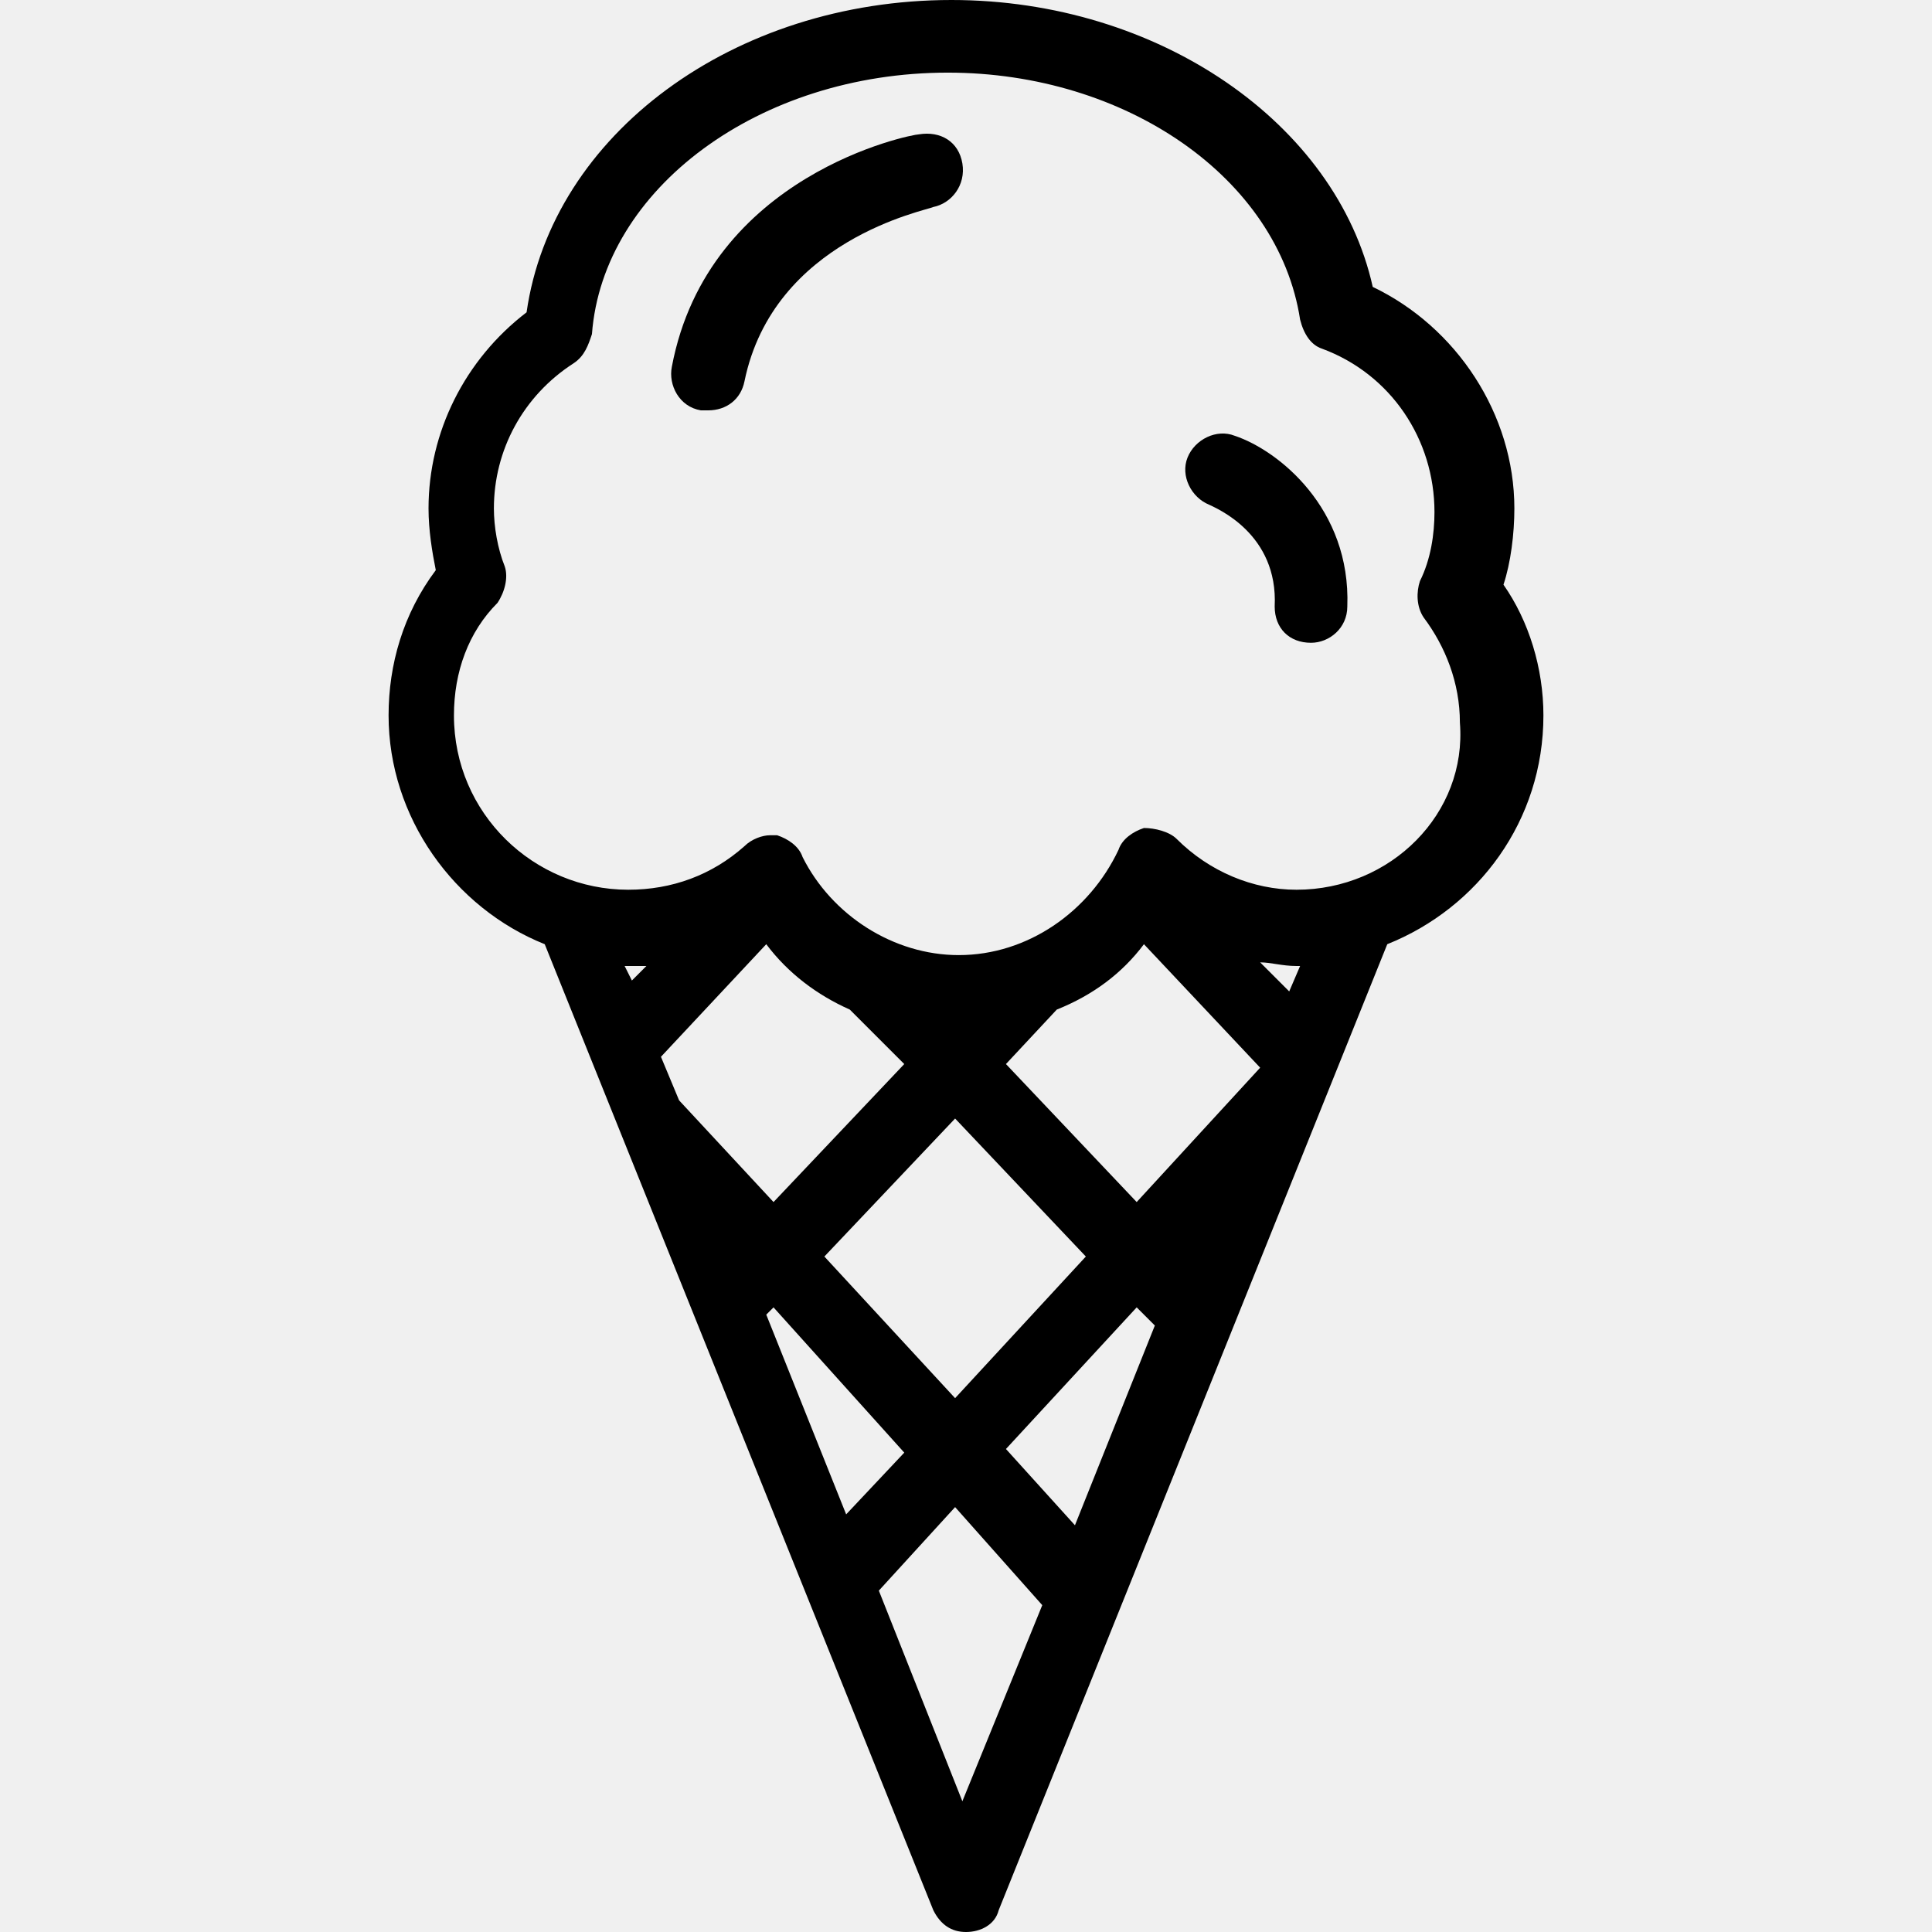
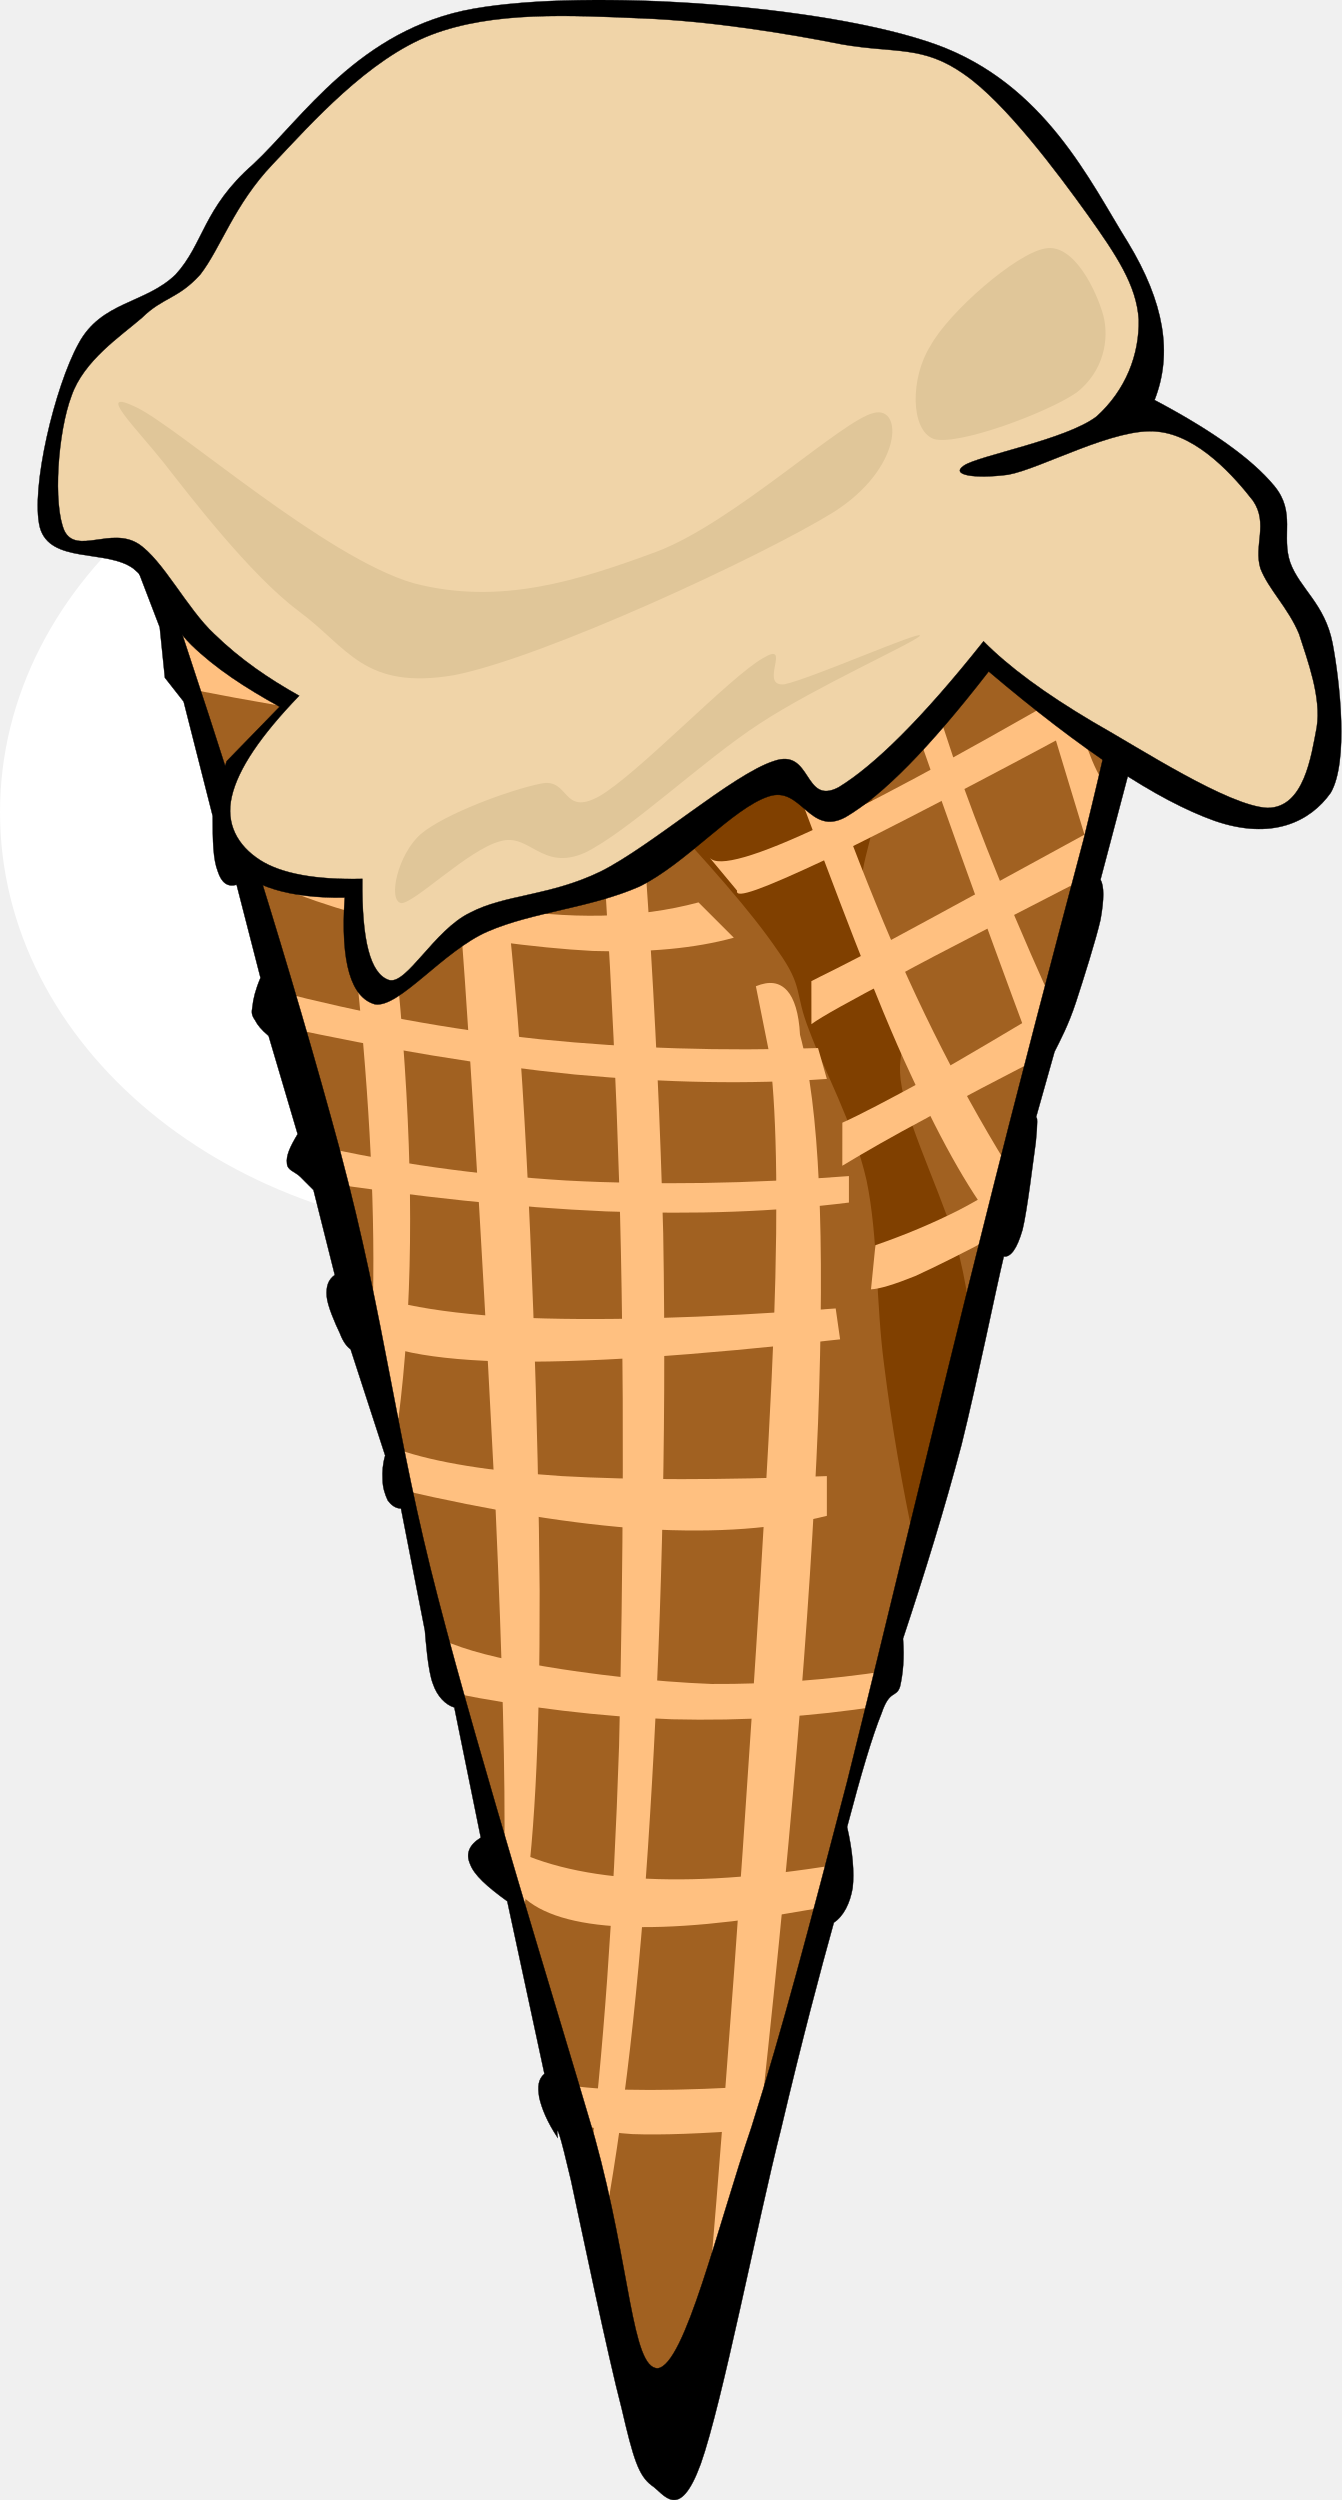
- <svg xmlns="http://www.w3.org/2000/svg" version="1.1" id="Capa_1" x="0px" y="0px" viewBox="0 0 425.6 425.6" style="enable-background:new 0 0 425.6 425.6;" xml:space="preserve">
-   <g>
-     <g>
-       <path d="M331.2,128.8c1.6-4.8,2.4-11.2,2.4-16.8c0-20.8-12.8-40-31.2-48.8c-8-36-47.2-63.2-92.8-63.2c-48,0-88,29.6-93.6,68.8    C102.4,79.2,94.4,95.2,94.4,112c0,4.8,0.8,9.6,1.6,13.6c-7.2,9.6-10.4,20.8-10.4,32C85.6,180,100,200,120,208l85.6,212.8    c1.6,3.2,4,4.8,7.2,4.8s6.4-1.6,7.2-4.8L305.6,208c20-8,34.4-27.2,34.4-50.4C340,147.2,336.8,136.8,331.2,128.8z M139.2,216    l-1.6-3.2h0.8c1.6,0,2.4,0,4,0L139.2,216z M145.6,232.8l23.2-24.8c4.8,6.4,11.2,11.2,18.4,14.4l12,12l-28.8,30.4l-20.8-22.4    L145.6,232.8z M210.4,246.4l28.8,30.4L210.4,308l-28.8-31.2L210.4,246.4z M168.8,289.6l1.6-1.6l28.8,32l-12.8,13.6L168.8,289.6z     M212,396.8l-18.4-46.4l16.8-18.4l19.2,21.6L212,396.8z M236.8,336l-15.2-16.8l28.8-31.2l4,4L236.8,336z M250.4,264.8l-28.8-30.4    l11.2-12c8-3.2,14.4-8,19.2-14.4l25.6,27.2L250.4,264.8z M284,218.4l-6.4-6.4c2.4,0,4.8,0.8,8,0.8h0.8L284,218.4z M285.6,196    c-9.6,0-19.2-4-26.4-11.2c-1.6-1.6-4.8-2.4-7.2-2.4c-2.4,0.8-4.8,2.4-5.6,4.8c-6.4,13.6-20,23.2-35.2,23.2    c-14.4,0-28-8.8-34.4-21.6c-0.8-2.4-3.2-4-5.6-4.8c-0.8,0-0.8,0-1.6,0c-1.6,0-4,0.8-5.6,2.4c-7.2,6.4-16,9.6-25.6,9.6    c-20.8,0-38.4-16.8-38.4-38.4c0-9.6,3.2-18.4,9.6-24.8c1.6-2.4,2.4-5.6,1.6-8c-1.6-4-2.4-8.8-2.4-12.8c0-12.8,6.4-24.8,17.6-32    c2.4-1.6,3.2-4,4-6.4c2.4-32,36.8-57.6,78.4-57.6c39.2,0,72.8,23.2,77.6,54.4c0.8,3.2,2.4,5.6,4.8,6.4c15.2,5.6,24.8,20,24.8,36    c0,4.8-0.8,10.4-3.2,15.2c-0.8,2.4-0.8,5.6,0.8,8c4.8,6.4,8,14.4,8,23.2C323.2,179.2,306.4,196,285.6,196z" />
+ <svg xmlns="http://www.w3.org/2000/svg" space="preserve" viewBox="0 0 131.299 244.72" enable-background="new 0 0 131.299 244.72" overflow="visible">
+   <g id="Layer_1">
+     <g clip-rule="evenodd" fill-rule="evenodd">
+       <path d="m50.076 38.039c27.642 0 50.076 18.58 50.076 41.472s-22.434 41.472-50.076 41.472-50.074-18.58-50.074-41.469 22.434-41.472 50.076-41.472" fill="#FFFFFF" />
+       <path d="m65.424 243.49l49.32-188.64-99.108-0.36 49.792 189z" stroke="#000000" stroke-miterlimit="10" stroke-width=".036" fill="#A16121" />
+       <path d="m63.624 78.398c-0.468-5.112-0.036-8.964 1.296-11.7 1.332-2.844 4.464-5.904 6.479-4.752 1.765 1.116 2.376 8.892 4.752 11.664 2.269 2.628 7.668 1.908 9.108 4.356 1.26 2.304-1.476 6.588-0.864 9.936 0.648 3.276 3.996 6.768 4.752 9.936 0.54 3.024-1.691 4.428-0.863 8.64 0.72 4.212 4.535 11.772 5.615 16.416 1.08 4.5 1.368 7.813 0.864 10.368l-5.184 18.144c-1.261-5.939-2.269-11.664-3.024-17.712-0.828-6.191-0.576-12.563-1.728-18.144-1.261-5.58-4.248-10.944-5.616-14.688-1.477-3.708-0.504-4.176-3.061-7.776-2.627-3.86-6.802-8.575-12.526-14.696z" fill="#804000" />
+       <path d="m41.16 55.035c1.332 7.74 2.628 19.044 3.888 34.596 1.188 15.552 2.664 42.3 3.456 57.888 0.684 15.408 0.972 26.604 0.864 34.164l1.728 6.48c1.188-6.984 1.764-17.604 1.728-32.437-0.108-15.084-0.828-39.132-2.16-56.16-1.404-17.064-3.42-31.68-6.048-44.964-1.152 0.151-2.304 0.295-3.456 0.439z" fill="#FFC080" />
+       <path d="m28.632 54.17c2.988 16.164 5.148 30.384 6.48 43.236 1.26 12.78 1.692 23.724 1.296 33.264l2.592 8.21c1.368-10.692 1.512-22.896 0.432-37.152-1.08-14.4-3.384-30.024-6.912-47.988-1.296 0.141-2.592 0.284-3.888 0.428z" fill="#FFC080" />
+       <path d="m57.144 59.787c1.728 18.828 2.88 37.044 3.456 55.764 0.576 18.647 0.396 38.808 0 55.332-0.54 16.416-1.548 30.204-3.024 42.336l1.296 6.048c2.16-11.412 3.744-24.912 4.752-41.472 1.044-16.668 1.656-36.288 1.296-57.061-0.54-20.813-1.98-42.63-4.32-66.57-1.152 1.872-2.304 3.745-3.456 5.617z" fill="#FFC080" />
+       <path d="m75.288 103.02c0.684 4.86 0.936 13.608 0.468 26.784-0.504 13.176-1.944 35.136-3.061 51.444-1.115 16.199-2.268 30.852-3.455 44.928l4.752-14.688c3.348-29.951 5.327-53.64 6.084-72.18 0.684-18.468 0.144-30.996-1.765-38.016-0.107-2.124-0.576-3.564-1.26-4.32-0.756-0.828-1.728-0.972-3.06-0.432 0.433 2.175 0.864 4.332 1.297 6.492z" fill="#FFC080" />
+       <path d="m68.376 88.334c-5.94 1.584-12.528 1.728-20.304 0.432-7.812-1.296-16.272-4.032-25.92-8.208l1.728 4.752c4.356 2.124 9.396 3.852 15.12 5.184 5.652 1.26 13.464 2.304 19.008 2.592 5.436 0.18 10.044-0.252 13.824-1.296-1.152-1.151-2.305-2.303-3.456-3.456z" fill="#FFC080" />
+       <path d="m26.904 96.975c8.46 2.196 16.92 3.78 25.92 4.752 8.964 0.9 17.82 1.188 27.252 0.864l0.863 3.024c-7.632 0.54-15.66 0.396-24.66-0.432-9.036-0.9-18.504-2.484-28.944-4.752-0.143-1.151-0.287-2.304-0.431-3.455z" fill="#FFC080" />
+       <path d="m30.792 112.1c7.74 1.764 15.804 2.916 24.624 3.456 8.712 0.468 17.892 0.324 27.684-0.432v2.592c-7.2 0.9-14.904 1.188-23.796 0.864-8.928-0.396-18.396-1.404-28.944-3.024 0.144-1.16 0.288-2.31 0.432-3.46z" fill="#FFC080" />
+       <path d="m33.384 125.49c3.204 1.836 8.676 2.988 16.848 3.456 8.064 0.396 18.54 0.108 31.572-0.864l0.432 3.024c-14.399 1.62-25.308 2.34-33.3 2.16-7.956-0.252-12.708-1.404-14.256-3.456l-1.296-4.32z" fill="#FFC080" />
+       <path d="m39 141.9c3.636 1.261 8.964 2.124 15.984 2.592 7.056 0.396 15.516 0.396 25.956 0v3.889c-4.968 1.26-10.655 1.691-17.748 1.296-7.128-0.468-15.012-1.764-24.192-3.888v-3.89z" fill="#FFC080" />
+       <path d="m43.32 160.52c2.196 1.008 5.508 1.872 9.936 2.592 4.428 0.756 10.692 1.512 16.416 1.729 5.652 0.036 11.376-0.396 17.315-1.296l-0.863 3.455c-6.696 1.045-13.248 1.477-20.34 1.297-7.02-0.252-14.22-1.116-21.6-2.593-0.288-1.74-0.576-3.47-0.864-5.19z" fill="#FFC080" />
+       <path d="m48.936 180.39c3.42 1.944 7.884 3.096 13.392 3.456 5.508 0.359 11.952-0.072 19.476-1.296l-2.16 4.319c-7.668 1.368-13.824 1.944-18.612 1.729s-8.1-1.224-9.936-3.024c-0.576-1.764-0.864-2.628-0.864-2.592-0.072-0.036 1.044 2.952 0.864 2.592-0.252-0.48-0.972-2.2-2.16-5.19z" fill="#FFC080" />
+       <path d="m55.848 204.15c1.908 0.288 4.5 0.432 7.776 0.432 3.204 0 7.092-0.144 11.664-0.432l-1.296 4.32c-5.364 0.396-9.216 0.54-12.097 0.432-2.844-0.18-4.428-0.611-4.752-1.296-0.431-1.15-0.863-2.3-1.295-3.45z" fill="#FFC080" />
+       <path d="m17.4 61.515c1.836 0.972 6.3 2.124 13.392 3.456 7.092 1.26 16.56 2.7 28.944 4.32l0.864 4.32c-9.036-1.044-16.776-2.052-23.76-3.024-7.02-1.044-12.744-2.052-17.712-3.024-0.576-2.017-1.152-4.032-1.728-6.048z" fill="#FFC080" />
+       <path d="m64.956 71.631c3.42-0.36 8.46-1.908 15.661-4.788 7.092-2.88 15.983-6.948 26.819-12.348l3.924 0.288c-8.1 4.5-15.983 8.496-23.796 11.988-7.812 3.456-15.407 6.3-22.932 8.676 0.108-1.26 0.216-2.52 0.324-3.816z" fill="#FFC080" />
+       <path d="m69.492 83.979c0.827 0.936 4.5-0.072 11.304-3.312 6.804-3.276 16.308-8.496 29.052-15.948l-1.512 5.112c-12.46 6.695-21.46 11.376-27.544 14.328-6.156 2.88-8.856 3.888-8.64 3.024-0.864-1.044-1.764-2.124-2.664-3.204z" fill="#FFC080" />
+       <path d="m85.691 121.89c2.916-1.008 5.652-2.16 8.208-3.456 2.484-1.296 4.788-2.736 6.912-4.32l-3.456 6.912c-3.204 1.692-5.796 2.988-7.775 3.888-2.053 0.828-3.492 1.261-4.32 1.297 0.144-1.44 0.289-2.88 0.432-4.32z" fill="#FFC080" />
+       <path d="m70.104 55.035c2.269 7.02 5.004 14.472 8.208 22.932s7.416 19.944 10.836 27.216c3.24 7.128 6.12 11.988 8.641 15.12l1.728-4.752c-5.076-8.064-9.684-16.992-13.824-27.216-4.212-10.296-7.956-21.312-11.231-33.732-1.442 0.145-2.882 0.289-4.358 0.433z" fill="#FFC080" />
+       <path d="m84.611 54.891c0.108 1.512 1.549 6.228 4.32 14.292 2.809 8.064 6.732 19.188 12.168 33.768l1.512-5.724c-4.68-10.44-7.955-18.792-10.224-25.884-2.231-7.092-3.24-12.24-3.024-15.984-1.583-0.143-3.167-0.287-4.751-0.467z" fill="#FFC080" />
+       <path d="m79.428 96.039c0.648-0.36 3.313-1.584 8.136-4.212 4.824-2.592 11.521-6.264 20.484-11.16l-1.512 5.148c-8.064 4.176-14.292 7.308-18.828 9.792-4.5 2.376-7.309 3.924-8.28 4.644-0.004-1.403-0.004-2.808-0.004-4.211z" fill="#FFC080" />
+       <path d="m82.452 109.9c1.764-0.792 4.428-2.196 8.136-4.212 3.708-2.088 8.172-4.752 13.824-8.136l-2.088 5.724c-4.465 2.34-8.28 4.248-11.593 6.156-3.384 1.8-6.012 3.312-8.279 4.68 0.004-1.41 0.004-2.82 0.004-4.22z" fill="#FFC080" />
+       <path d="m97.859 54.314c1.261 4.248 2.7 9 4.32 14.256 1.62 5.292 3.276 10.944 5.256 17.244l1.8-7.848c-1.332-0.972-2.483-3.384-3.6-7.236-1.152-3.888-2.16-9.216-3.024-15.984-1.59-0.143-3.177-0.288-4.761-0.432z" fill="#FFC080" />
+       <path d="m12.756 53.883l2.88 7.524 0.504 4.932 1.836 2.34 2.844 11.196c0 2.484 0.036 4.248 0.504 5.436 0.36 1.116 0.972 1.548 1.836 1.296l2.34 9.108c-0.504 1.188-0.72 2.088-0.792 2.844-0.108 0.576-0.072 0.828 0.252 1.296 0.252 0.504 0.648 0.972 1.332 1.548l2.844 9.612c-0.756 1.26-1.152 2.124-1.044 2.88 0.036 0.684 0.792 0.792 1.296 1.296l1.296 1.296 2.088 8.316c-0.648 0.468-0.864 1.116-0.792 2.088 0.072 0.936 0.828 2.664 1.296 3.636 0.324 0.864 0.72 1.332 1.044 1.548l3.384 10.404c-0.252 0.864-0.288 1.548-0.252 2.34 0 0.756 0.216 1.44 0.504 2.053 0.288 0.396 0.72 0.792 1.296 0.792l2.34 11.951c-0.144-0.899-0.144-0.899 0 0 0.072 0.792 0.288 3.96 0.792 5.221 0.396 1.188 1.224 2.052 2.088 2.304l2.592 12.744c-1.116 0.684-1.512 1.548-1.044 2.592 0.396 1.08 1.656 2.196 3.636 3.636l3.636 16.884c-0.612 0.54-0.684 1.225-0.504 2.341 0.252 1.08 0.756 2.34 1.8 3.924-0.18-1.656 0.252-0.324 1.296 4.14 0.972 4.5 3.6 17.136 4.968 22.356 1.152 4.968 1.656 6.552 2.916 7.523 1.224 0.792 2.7 3.708 4.824-2.088 2.124-5.976 5.58-23.832 7.848-32.724 2.124-9 3.853-15.48 5.185-20.269 0.972-0.647 1.584-1.907 1.836-3.384 0.18-1.512 0-3.636-0.54-5.976 1.368-5.185 2.448-8.856 3.384-11.16 0.792-2.34 1.44-1.44 1.8-2.592 0.288-1.261 0.433-2.772 0.288-4.681 2.16-6.516 4.068-12.708 5.725-18.972 1.584-6.372 3.384-15.336 4.14-18.433 0.684-3.095 0.684-3.095 0 0 0.684 0.072 1.296-0.755 1.836-2.627 0.468-1.908 1.044-6.804 1.296-8.568 0.18-1.836 0.18-2.664 0-2.34l1.836-6.516c0.576-1.152 1.368-2.628 2.088-4.824 0.721-2.196 1.98-6.192 2.412-8.1 0.36-2.016 0.36-3.276 0-3.924l8.712-33.012h-2.592c-0.972 2.484-2.052 5.94-3.384 10.908-1.332 4.788-2.017 8.532-4.393 18.18-2.556 9.648-6.264 23.652-10.151 39.24-3.924 15.552-9.324 38.268-12.996 52.992-3.78 14.473-6.3 24.12-9.36 33.805-3.312 9.684-6.516 23.292-9.18 23.615-2.556 0-2.664-9.936-6.156-22.571-3.744-12.744-11.124-36.54-15.336-52.776-4.248-16.308-5.04-26.676-9.612-43.884-4.68-17.316-10.692-36.468-18.18-58.716-0.769 0.009-1.561 0.009-2.353 0.009z" stroke="#000000" stroke-miterlimit="10" stroke-width=".036" />
+       <path d="m22.188 74.511l5.184-5.328c-3.384-1.872-6.264-3.744-8.64-6.048-2.448-2.412-3.276-5.508-5.688-7.488-2.628-1.908-8.172-0.432-9.144-4.032-0.936-3.78 1.476-13.788 3.78-17.964 2.232-4.176 6.516-3.888 9.504-6.768 2.772-3.024 2.664-6.48 7.596-10.8 4.788-4.464 10.404-13.248 21.564-15.228 11.232-1.98 34.416-0.396 45.252 3.492 10.692 3.852 15.12 13.464 18.828 19.404 3.528 5.832 4.392 10.836 2.592 15.408 5.58 2.952 9.54 5.76 11.736 8.424 2.124 2.592 0.647 4.86 1.548 7.488 0.936 2.556 3.384 4.032 4.14 7.884 0.721 3.78 1.584 11.628-0.18 14.652-2.016 2.844-5.76 4.68-11.376 2.736-5.652-2.016-12.924-6.84-22.104-14.616-5.832 7.524-10.367 12.132-14.004 14.256-3.563 1.944-4.319-3.132-7.56-2.016-3.492 1.152-8.028 6.552-12.636 8.82-4.752 2.088-10.44 2.484-14.832 4.392s-8.676 7.524-11.052 7.128c-2.304-0.648-3.384-3.996-2.952-10.44-5.472 0.072-9.108-1.116-11.052-3.276-1.904-2.233-2.12-5.545-0.5-10.08z" stroke="#000000" stroke-miterlimit="10" stroke-width=".036" />
+       <path d="m29.28 68.103c-2.952-1.656-5.724-3.528-8.316-6.048-2.664-2.484-5.004-7.236-7.416-8.82-2.664-1.692-6.048 1.08-7.236-1.26-1.152-2.592-0.648-9.684 0.684-13.212 1.188-3.456 4.788-5.832 6.912-7.668 2.052-2.016 3.492-1.8 5.688-4.212 2.016-2.592 3.312-6.84 7.092-10.8 3.816-4.032 9.36-10.296 15.516-12.672 6.084-2.34 13.68-1.908 20.556-1.62 6.768 0.252 14.256 1.476 19.692 2.556 5.256 0.9 7.884 0.072 11.916 2.916 3.995 2.736 9.18 9.684 12.096 13.752 2.844 3.996 4.788 6.912 5.004 10.26 0.072 3.42-1.26 6.912-4.14 9.504-2.988 2.268-11.521 3.816-12.96 4.788-1.404 0.936 1.008 1.332 4.319 0.9 3.204-0.576 10.548-4.716 14.652-4.212 3.996 0.396 7.56 4.5 9.324 6.768 1.512 2.232 0.036 4.392 0.72 6.624 0.792 2.052 2.7 3.816 3.78 6.408 0.828 2.592 2.195 6.192 1.728 9.144-0.54 2.808-1.224 7.884-4.824 7.884-3.815-0.18-12.384-5.76-17.1-8.424-4.68-2.772-8.244-5.4-10.692-7.884-6.084 7.668-10.764 12.204-14.184 14.292-3.492 1.836-2.556-3.924-6.372-2.556-3.996 1.296-11.952 8.316-16.92 10.8-4.968 2.412-9.36 2.232-12.78 4.032-3.528 1.692-6.228 7.128-7.956 6.588-1.8-0.612-2.664-3.816-2.592-9.9-4.536 0.108-7.92-0.504-10.008-1.836-2.232-1.44-3.384-3.563-2.772-6.228 0.62-2.7 2.816-5.941 6.596-9.864z" stroke="#000000" stroke-miterlimit="10" stroke-width=".036" fill="#F0D4A8" />
+       <path d="m15.96 45.207c2.628 3.348 8.496 11.052 13.32 14.652 4.788 3.528 6.336 7.74 15.192 6.228 8.784-1.728 30.132-11.628 37.116-15.948 6.768-4.284 6.84-10.44 3.96-9.72-2.988 0.612-13.68 10.692-21.24 13.572-7.632 2.808-15.3 5.328-23.832 3.096-8.676-2.521-22.896-15.156-27.108-17.209-4.176-2.015-0.072 1.98 2.592 5.329z" fill="#E0C699" />
+       <path d="m41.196 81.639c2.34-1.98 8.712-4.32 11.736-4.932 2.844-0.612 2.052 3.24 5.688 1.26 3.708-2.088 12.852-11.736 16.056-13.536 2.952-1.8-0.468 2.808 2.088 2.556 2.628-0.54 13.536-5.364 13.284-4.752-0.504 0.648-10.224 5.004-15.696 8.604-5.544 3.6-12.816 10.548-17.1 12.636-4.248 1.872-5.4-2.016-8.316-1.116-3.06 0.792-8.352 6.048-9.648 6.048-1.368-0.217-0.36-4.788 1.908-6.768z" fill="#E0C699" />
+       <path d="m91.092 33.831c1.764-3.24 8.316-9 11.196-9.504 2.844-0.576 5.075 4.212 5.724 6.588 0.576 2.304 0.036 5.4-2.592 7.488-2.844 1.98-11.628 5.256-14.004 4.572-2.34-0.865-2.305-6.048-0.324-9.144z" fill="#E0C699" />
    </g>
  </g>
-   <g>
-     <g>
-       <path d="M212,36c-0.8-4.8-4.8-7.2-9.6-6.4c-1.6,0-46.4,8.8-54.4,51.2c-0.8,4,1.6,8.8,6.4,9.6c0.8,0,0.8,0,1.6,0c4,0,7.2-2.4,8-6.4    c6.4-31.2,40-37.6,41.6-38.4C209.6,44.8,212.8,40.8,212,36z" />
-     </g>
-   </g>
-   <g>
-     <g>
-       <path d="M272,96c-4-1.6-8.8,0.8-10.4,4.8c-1.6,4,0.8,8.8,4.8,10.4c1.6,0.8,15.2,6.4,14.4,22.4c0,4.8,3.2,8,8,8c4,0,8-3.2,8-8    C297.6,112,281.6,99.2,272,96z" />
-     </g>
-   </g>
-   <g>
- </g>
-   <g>
- </g>
-   <g>
- </g>
-   <g>
- </g>
-   <g>
- </g>
-   <g>
- </g>
-   <g>
- </g>
-   <g>
- </g>
-   <g>
- </g>
-   <g>
- </g>
-   <g>
- </g>
-   <g>
- </g>
-   <g>
- </g>
-   <g>
- </g>
-   <g>
- </g>
</svg>
